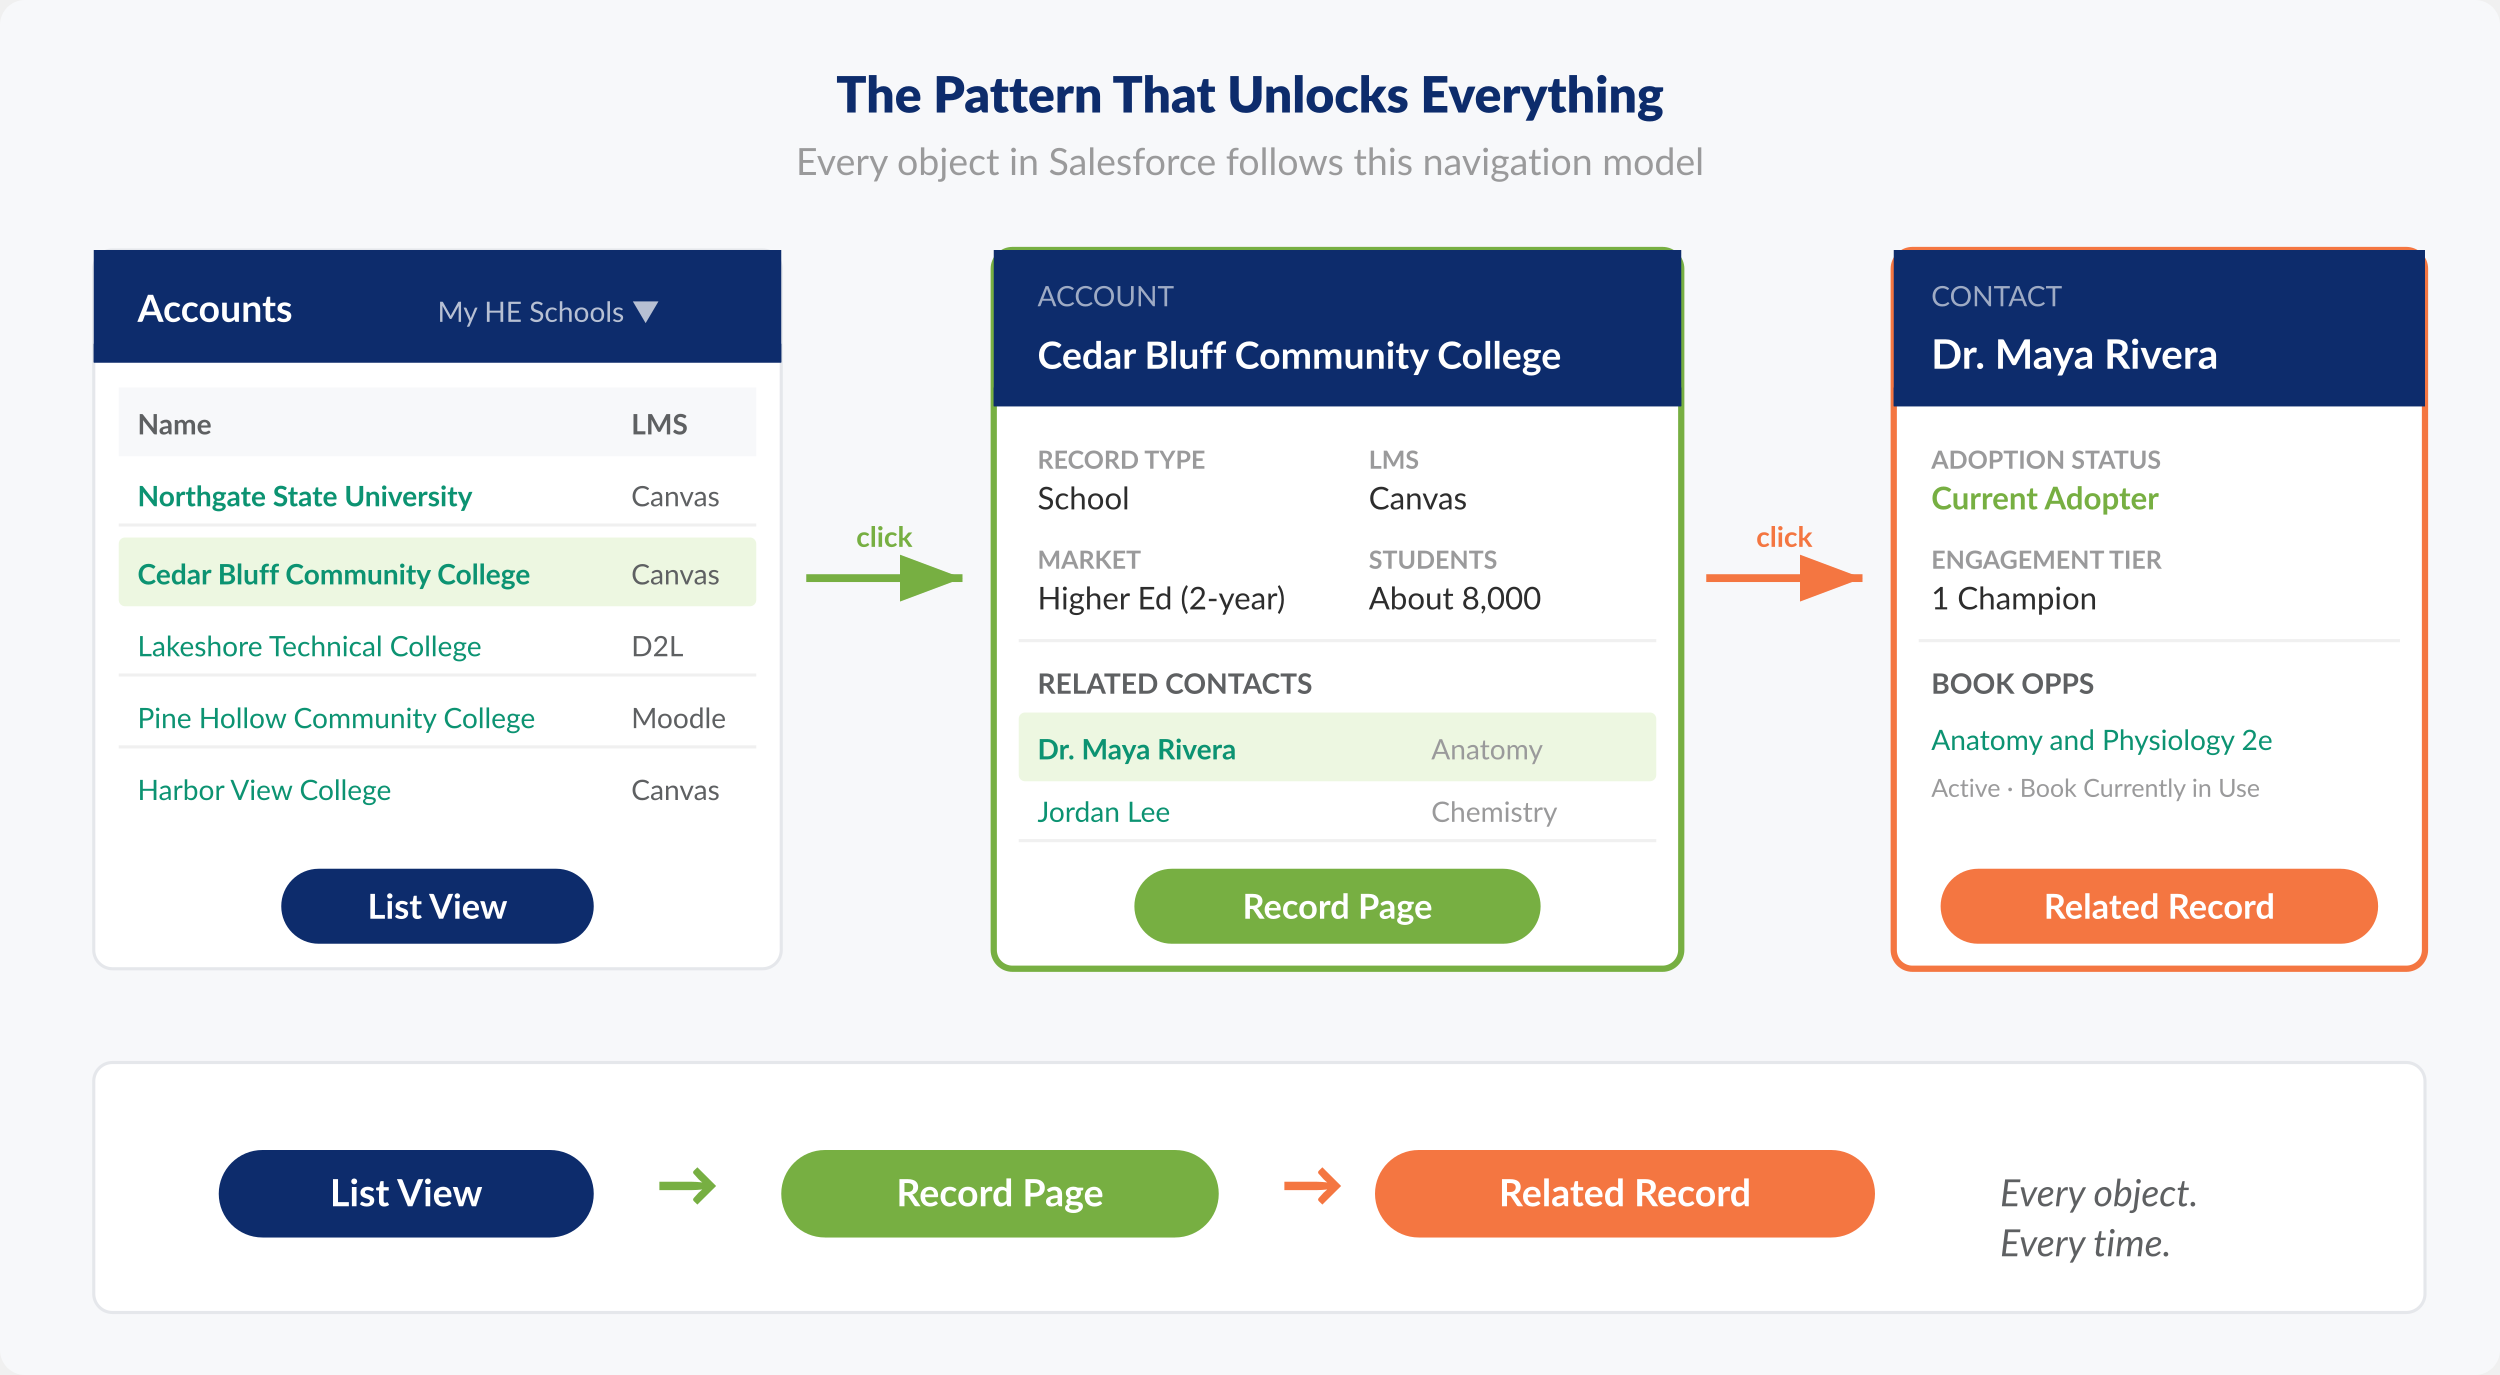
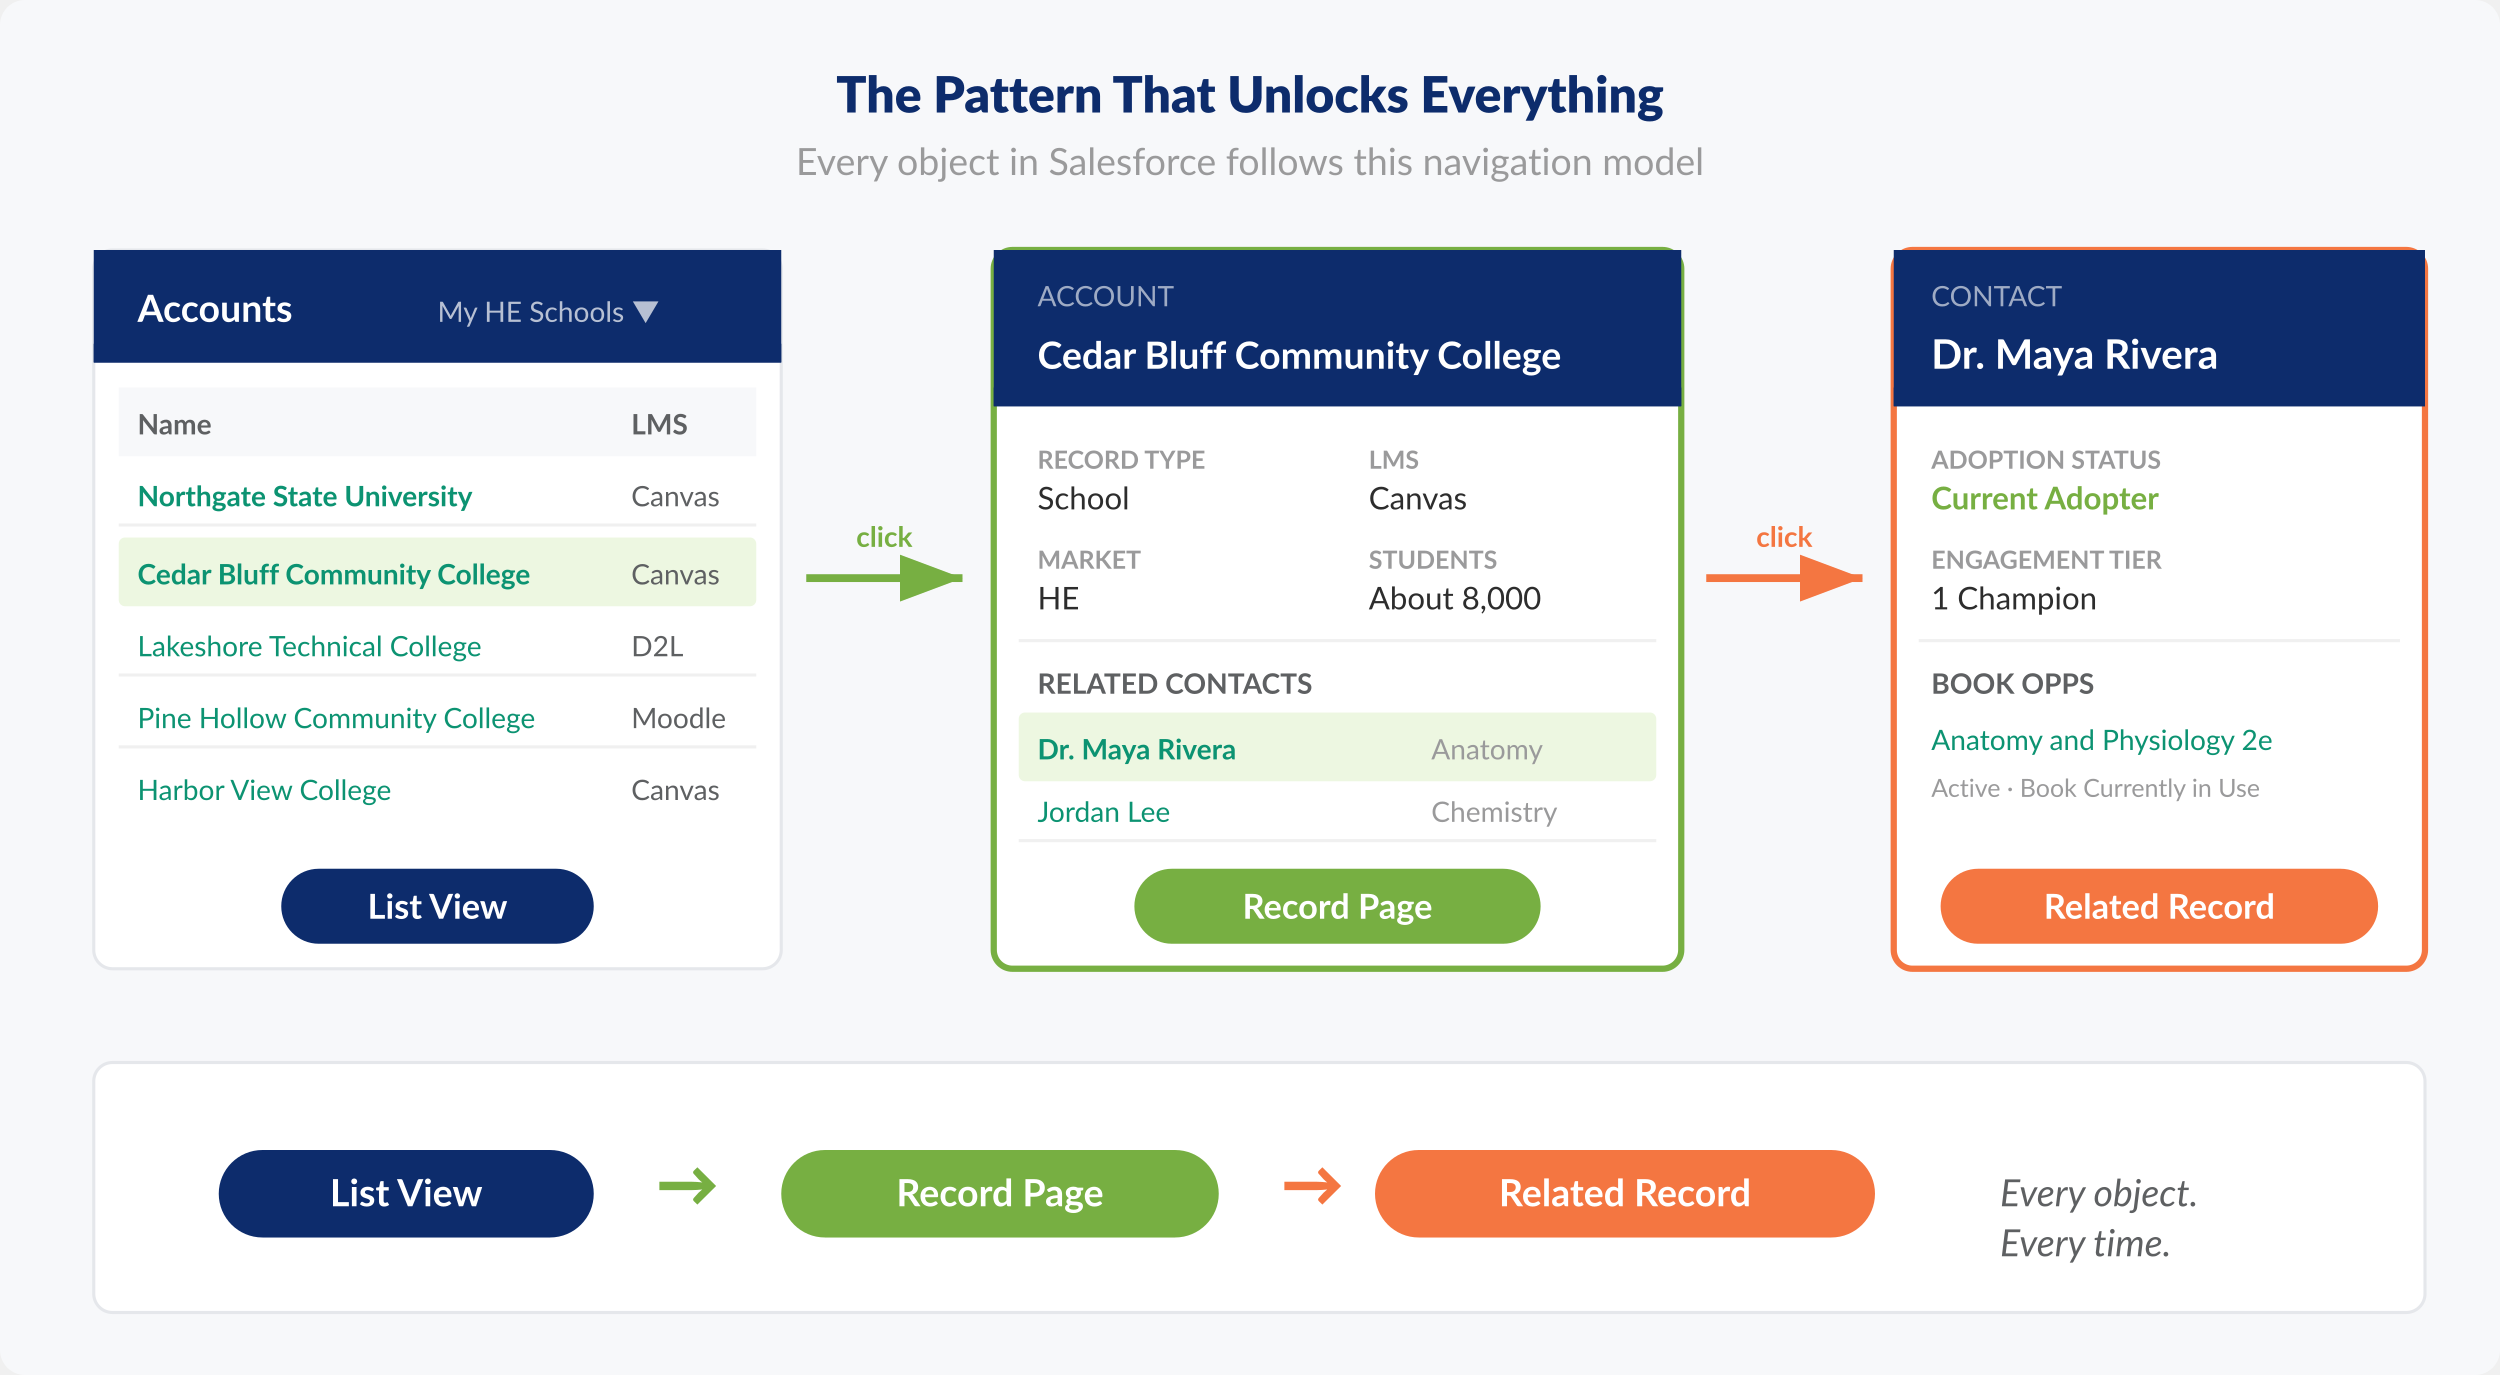
<svg xmlns="http://www.w3.org/2000/svg" viewBox="0 0 800 440" font-family="Lato, -apple-system, sans-serif">
  <rect width="800" height="440" fill="#F7F8FA" rx="8" />
  <text x="400" y="36" fill="#0D2C6C" font-size="16" font-weight="900" text-anchor="middle">The Pattern That Unlocks Everything</text>
  <text x="400" y="56" fill="#9A9A9B" font-size="12" text-anchor="middle">Every object in Salesforce follows this navigation model</text>
  <g transform="translate(30, 80)">
    <rect x="0" y="0" width="220" height="230" fill="#fff" rx="6" stroke="#E5E7EB" stroke-width="1" />
    <rect x="0" y="0" width="220" height="36" fill="#0D2C6C" rx="6 6 0 0" />
    <rect x="0" y="30" width="220" height="6" fill="#0D2C6C" />
    <text x="14" y="23" fill="#fff" font-size="12" font-weight="700">Accounts</text>
    <text x="110" y="23" fill="rgba(255,255,255,0.7)" font-size="9">My HE Schools ▼</text>
    <rect x="8" y="44" width="204" height="22" fill="#F7F8FA" />
    <text x="14" y="59" fill="#5E6062" font-size="9" font-weight="700">Name</text>
    <text x="172" y="59" fill="#5E6062" font-size="9" font-weight="700">LMS</text>
    <text x="14" y="82" fill="#0C9372" font-size="9" font-weight="700">Northgate State University</text>
    <text x="172" y="82" fill="#5E6062" font-size="9">Canvas</text>
    <line x1="8" y1="88" x2="212" y2="88" stroke="#F0F0F0" stroke-width="1" />
    <rect x="8" y="92" width="204" height="22" fill="#EDF7E1" rx="2" />
    <text x="14" y="107" fill="#0C9372" font-size="9" font-weight="700">Cedar Bluff Community College</text>
    <text x="172" y="107" fill="#5E6062" font-size="9">Canvas</text>
    <text x="14" y="130" fill="#0C9372" font-size="9">Lakeshore Technical College</text>
    <text x="172" y="130" fill="#5E6062" font-size="9">D2L</text>
    <line x1="8" y1="136" x2="212" y2="136" stroke="#F0F0F0" stroke-width="1" />
    <text x="14" y="153" fill="#0C9372" font-size="9">Pine Hollow Community College</text>
    <text x="172" y="153" fill="#5E6062" font-size="9">Moodle</text>
    <line x1="8" y1="159" x2="212" y2="159" stroke="#F0F0F0" stroke-width="1" />
    <text x="14" y="176" fill="#0C9372" font-size="9">Harbor View College</text>
    <text x="172" y="176" fill="#5E6062" font-size="9">Canvas</text>
    <rect x="60" y="198" width="100" height="24" rx="12" fill="#0D2C6C" />
    <text x="110" y="214" fill="#fff" font-size="11" font-weight="700" text-anchor="middle">List View</text>
  </g>
  <g transform="translate(258, 185)">
    <line x1="0" y1="0" x2="50" y2="0" stroke="#77AF42" stroke-width="2.5" marker-end="url(#arrowG)" />
    <text x="25" y="-10" fill="#77AF42" font-size="9" font-weight="700" text-anchor="middle">click</text>
  </g>
  <g transform="translate(318, 80)">
    <rect x="0" y="0" width="220" height="230" fill="#fff" rx="6" stroke="#77AF42" stroke-width="2" />
    <rect x="0" y="0" width="220" height="50" fill="#0D2C6C" rx="6 6 0 0" />
    <rect x="0" y="44" width="220" height="6" fill="#0D2C6C" />
    <text x="14" y="18" fill="rgba(255,255,255,0.6)" font-size="9">ACCOUNT</text>
    <text x="14" y="38" fill="#fff" font-size="12" font-weight="700">Cedar Bluff Community College</text>
    <text x="14" y="70" fill="#9A9A9B" font-size="8" font-weight="700">RECORD TYPE</text>
    <text x="14" y="83" fill="#2d2d2d" font-size="10">School</text>
    <text x="120" y="70" fill="#9A9A9B" font-size="8" font-weight="700">LMS</text>
    <text x="120" y="83" fill="#2d2d2d" font-size="10">Canvas</text>
    <text x="14" y="102" fill="#9A9A9B" font-size="8" font-weight="700">MARKET</text>
-     <text x="14" y="115" fill="#2d2d2d" font-size="10">Higher Ed (2-year)</text>
+     <text x="14" y="115" fill="#2d2d2d" font-size="10">HE</text>
    <text x="120" y="102" fill="#9A9A9B" font-size="8" font-weight="700">STUDENTS</text>
    <text x="120" y="115" fill="#2d2d2d" font-size="10">About 8,000</text>
    <line x1="8" y1="125" x2="212" y2="125" stroke="#F0F0F0" stroke-width="1" />
    <text x="14" y="142" fill="#5E6062" font-size="9" font-weight="700">RELATED CONTACTS</text>
    <rect x="8" y="148" width="204" height="22" fill="#EDF7E1" rx="2" />
    <text x="14" y="163" fill="#0C9372" font-size="9" font-weight="700">Dr. Maya Rivera</text>
    <text x="140" y="163" fill="#9A9A9B" font-size="9">Anatomy</text>
    <text x="14" y="183" fill="#0C9372" font-size="9">Jordan Lee</text>
    <text x="140" y="183" fill="#9A9A9B" font-size="9">Chemistry</text>
    <line x1="8" y1="189" x2="212" y2="189" stroke="#F0F0F0" stroke-width="1" />
    <rect x="45" y="198" width="130" height="24" rx="12" fill="#77AF42" />
    <text x="110" y="214" fill="#fff" font-size="11" font-weight="700" text-anchor="middle">Record Page</text>
  </g>
  <g transform="translate(546, 185)">
    <line x1="0" y1="0" x2="50" y2="0" stroke="#F47641" stroke-width="2.5" marker-end="url(#arrowO)" />
    <text x="25" y="-10" fill="#F47641" font-size="9" font-weight="700" text-anchor="middle">click</text>
  </g>
  <g transform="translate(606, 80)">
    <rect x="0" y="0" width="170" height="230" fill="#fff" rx="6" stroke="#F47641" stroke-width="2" />
    <rect x="0" y="0" width="170" height="50" fill="#0D2C6C" rx="6 6 0 0" />
    <rect x="0" y="44" width="170" height="6" fill="#0D2C6C" />
    <text x="12" y="18" fill="rgba(255,255,255,0.6)" font-size="9">CONTACT</text>
    <text x="12" y="38" fill="#fff" font-size="13" font-weight="700">Dr. Maya Rivera</text>
    <text x="12" y="70" fill="#9A9A9B" font-size="8" font-weight="700">ADOPTION STATUS</text>
    <text x="12" y="83" fill="#77AF42" font-size="10" font-weight="700">Current Adopter</text>
    <text x="12" y="102" fill="#9A9A9B" font-size="8" font-weight="700">ENGAGEMENT TIER</text>
    <text x="12" y="115" fill="#2d2d2d" font-size="10">1 Champion</text>
    <line x1="8" y1="125" x2="162" y2="125" stroke="#F0F0F0" stroke-width="1" />
    <text x="12" y="142" fill="#5E6062" font-size="9" font-weight="700">BOOK OPPS</text>
    <text x="12" y="160" fill="#0C9372" font-size="9">Anatomy and Physiology 2e</text>
    <text x="12" y="175" fill="#9A9A9B" font-size="8">Active · Book Currently in Use</text>
    <rect x="15" y="198" width="140" height="24" rx="12" fill="#F47641" />
    <text x="85" y="214" fill="#fff" font-size="11" font-weight="700" text-anchor="middle">Related Record</text>
  </g>
  <rect x="30" y="340" width="746" height="80" fill="#fff" rx="6" stroke="#E5E7EB" stroke-width="1" />
  <g transform="translate(70, 368)">
    <rect x="0" y="0" width="120" height="28" rx="14" fill="#0D2C6C" />
    <text x="60" y="18" fill="#fff" font-size="12" font-weight="700" text-anchor="middle">List View</text>
  </g>
  <text x="210" y="386" fill="#77AF42" font-size="20" font-weight="900">→</text>
  <g transform="translate(250, 368)">
    <rect x="0" y="0" width="140" height="28" rx="14" fill="#77AF42" />
    <text x="70" y="18" fill="#fff" font-size="12" font-weight="700" text-anchor="middle">Record Page</text>
  </g>
  <text x="410" y="386" fill="#F47641" font-size="20" font-weight="900">→</text>
  <g transform="translate(440, 368)">
    <rect x="0" y="0" width="160" height="28" rx="14" fill="#F47641" />
    <text x="80" y="18" fill="#fff" font-size="12" font-weight="700" text-anchor="middle">Related Record</text>
  </g>
  <text x="640" y="386" fill="#5E6062" font-size="12" font-style="italic">Every object.</text>
  <text x="640" y="402" fill="#5E6062" font-size="12" font-style="italic">Every time.</text>
  <defs>
    <marker id="arrowG" markerWidth="8" markerHeight="6" refX="8" refY="3" orient="auto">
      <polygon points="0 0, 8 3, 0 6" fill="#77AF42" />
    </marker>
    <marker id="arrowO" markerWidth="8" markerHeight="6" refX="8" refY="3" orient="auto">
      <polygon points="0 0, 8 3, 0 6" fill="#F47641" />
    </marker>
  </defs>
</svg>
